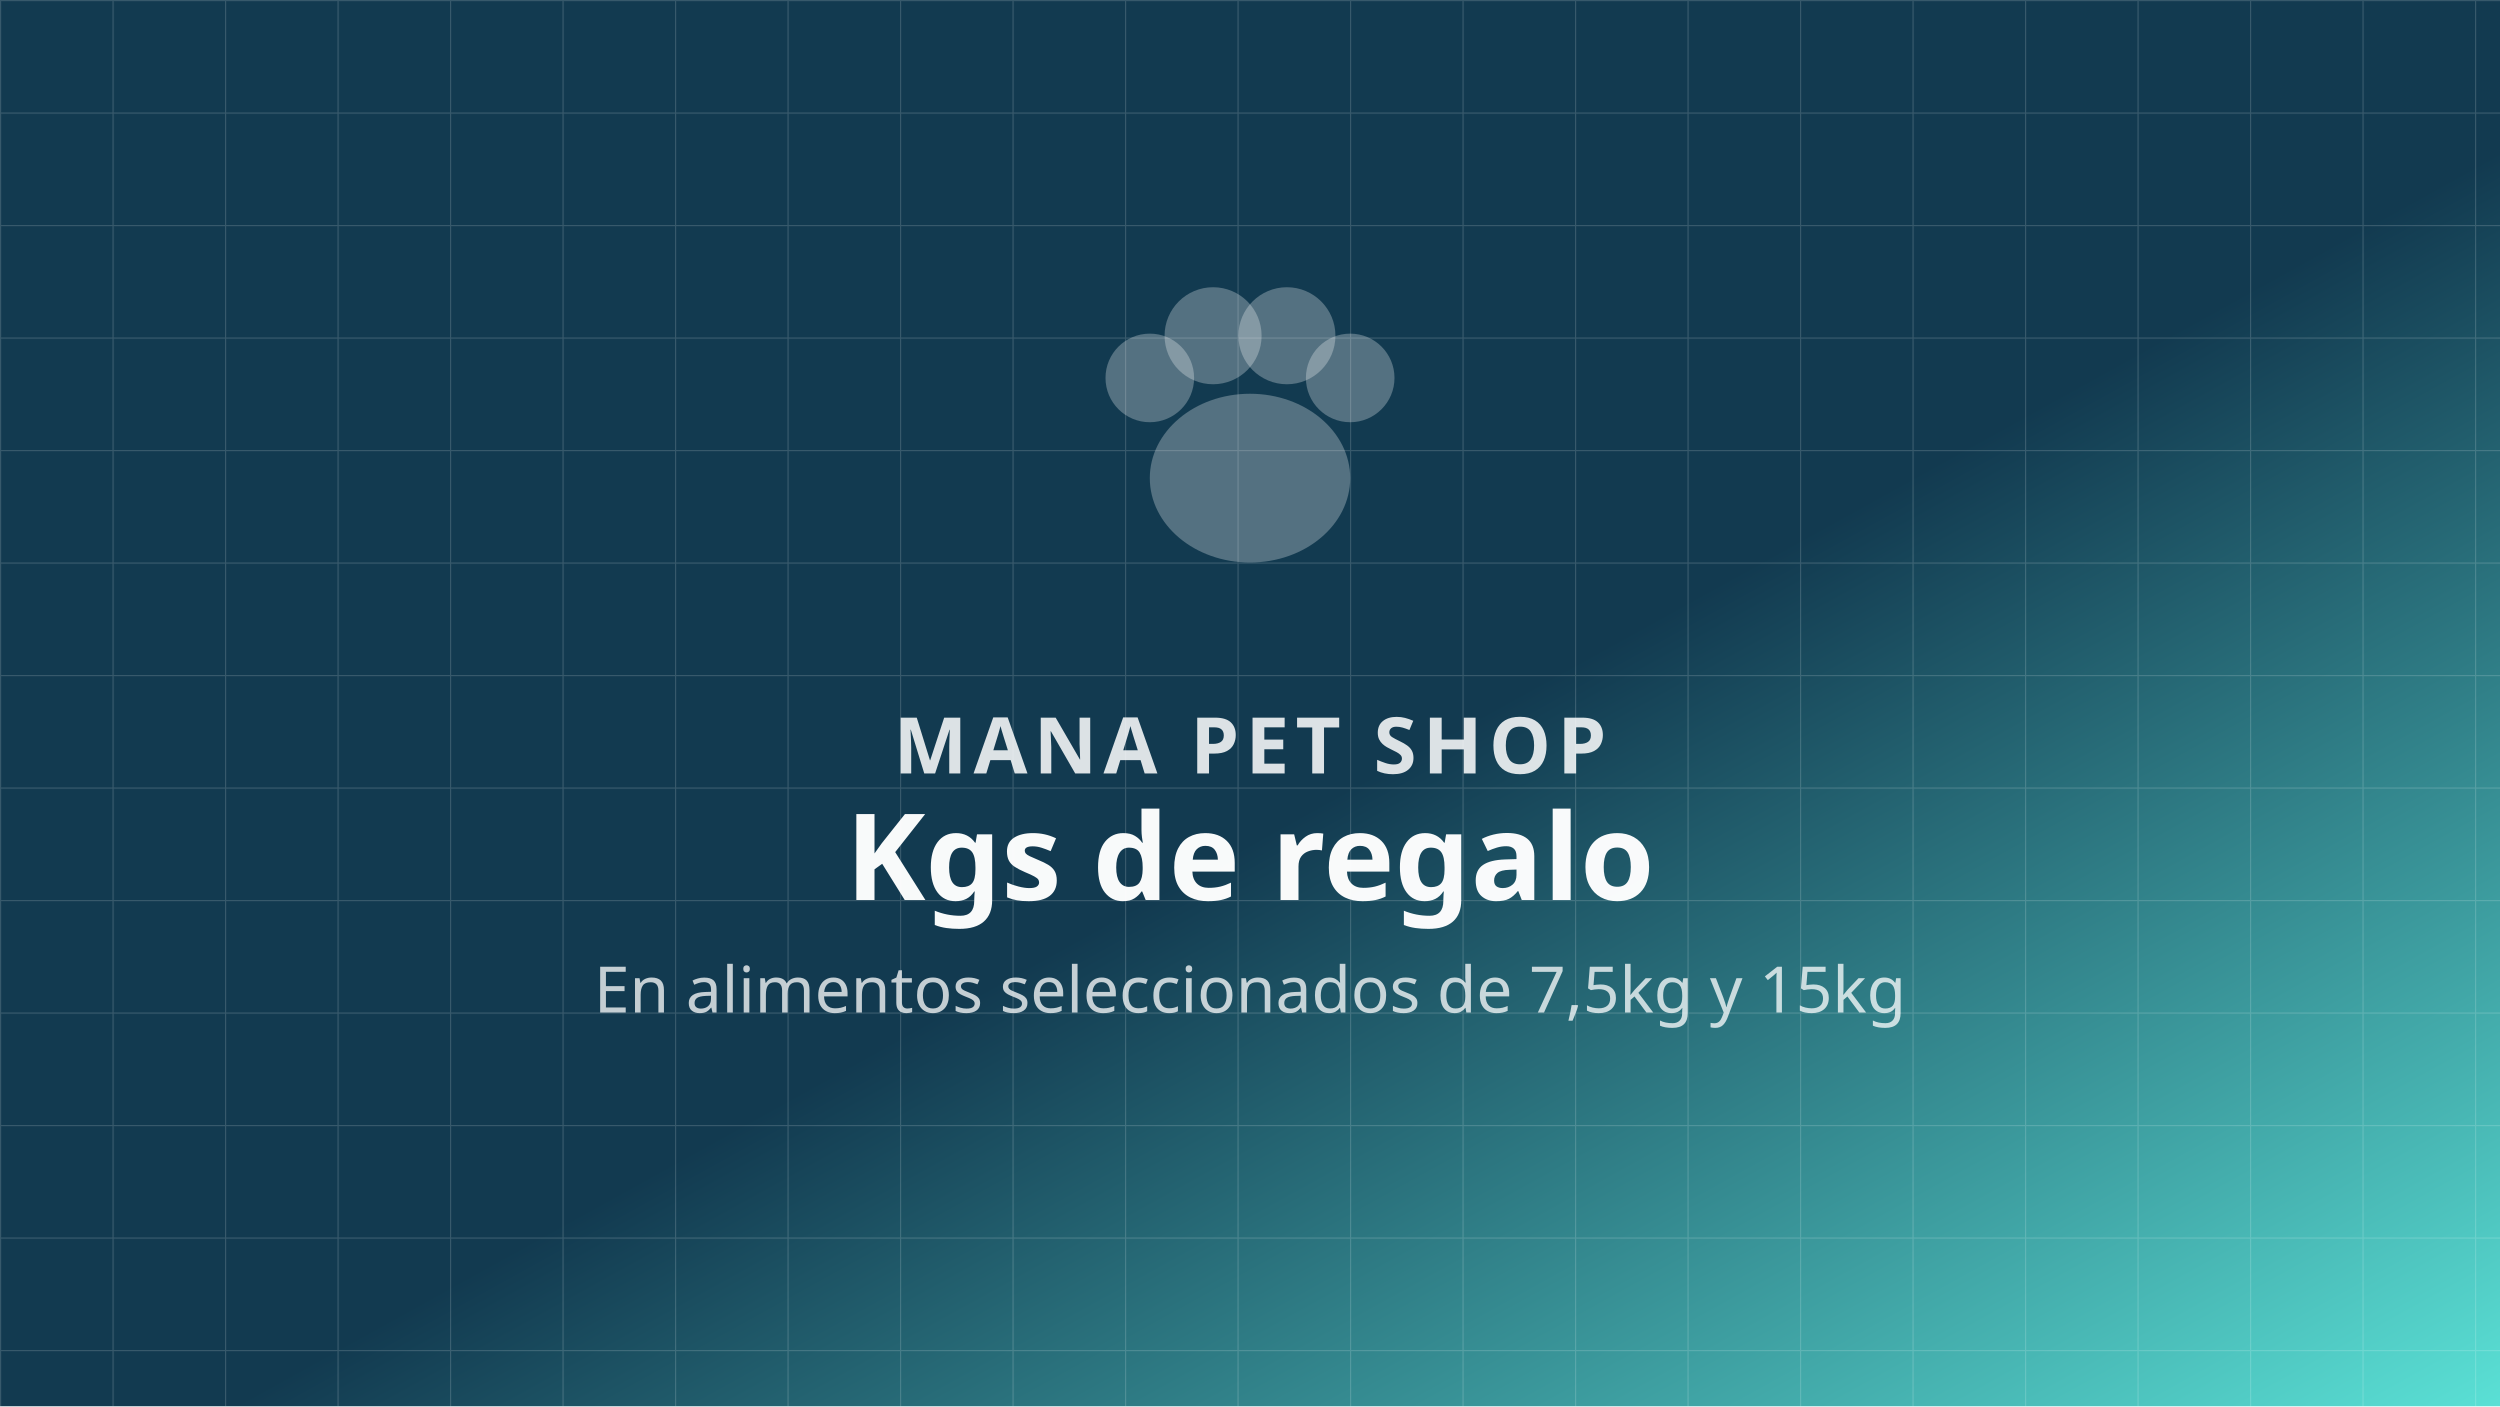
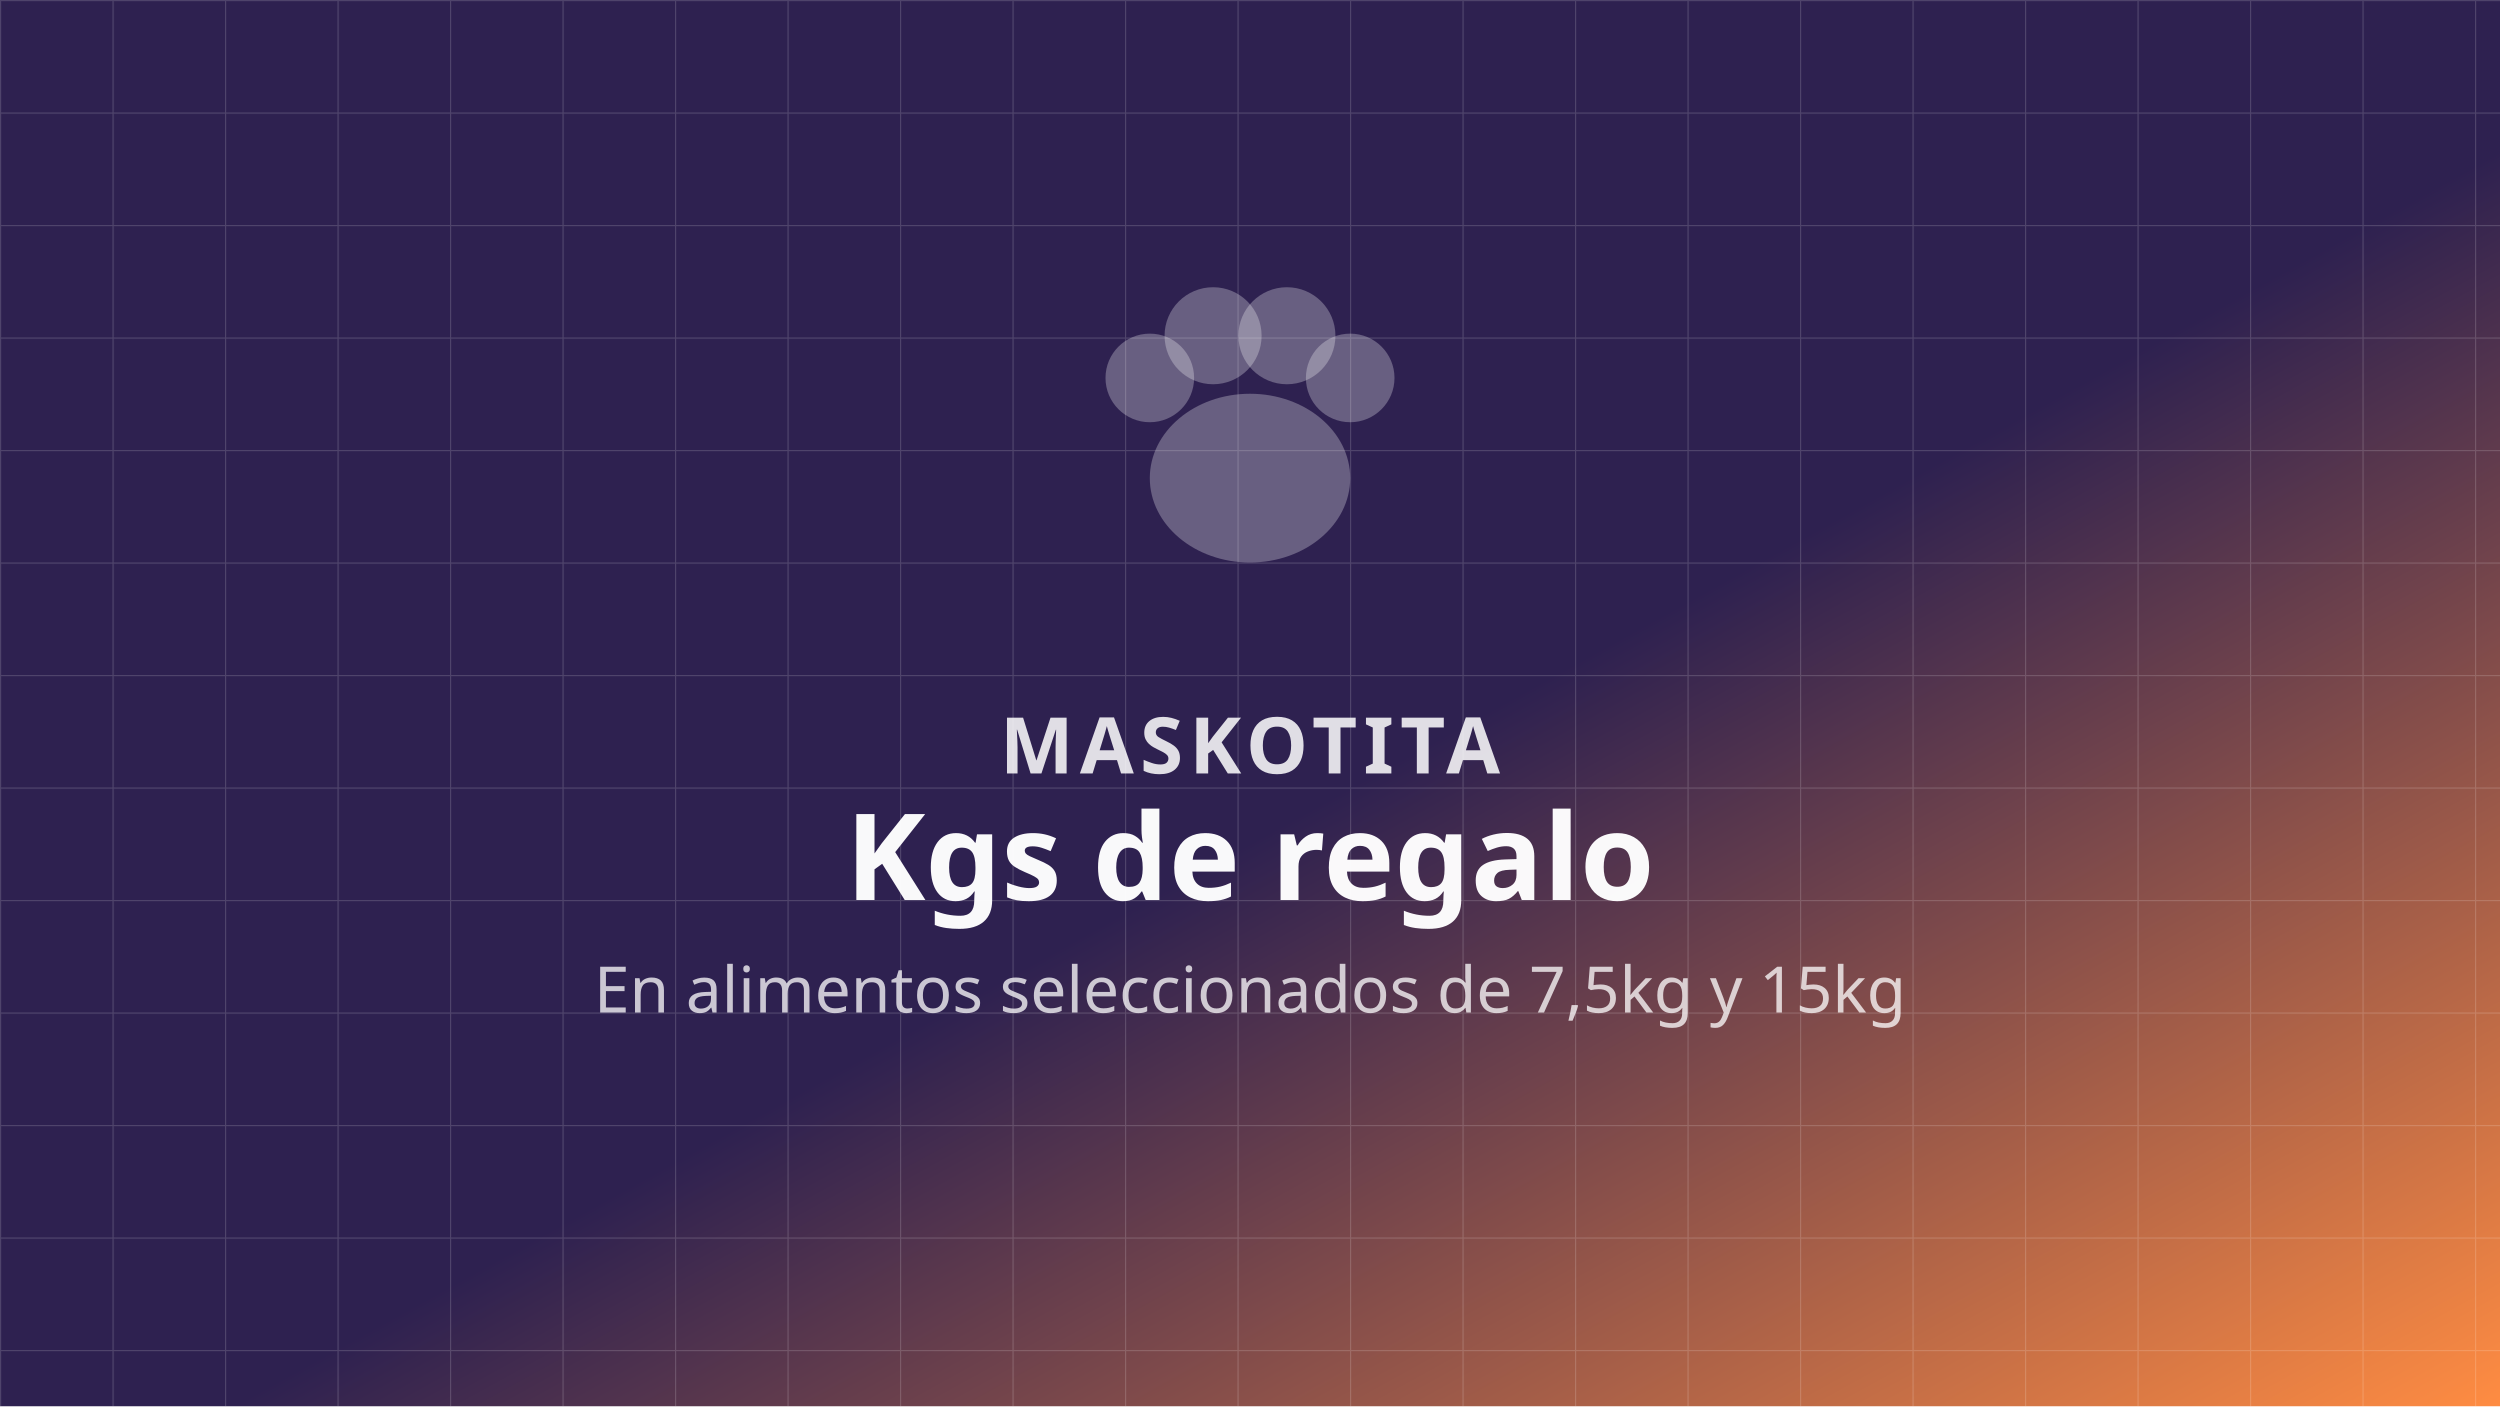
<svg xmlns="http://www.w3.org/2000/svg" width="1600" height="900" viewBox="0 0 1600 900" role="img" aria-label="Kgs de regalo">
  <defs>
    <linearGradient id="g" x1="0" y1="0" x2="1" y2="1">
-       <stop offset="0" stop-color="#123A50" />
-       <stop offset="0.55" stop-color="#123A50" />
-       <stop offset="1" stop-color="#5AE0D5" />
+       <stop offset="0" stop-color="#2E2150" />
+       <stop offset="0.55" stop-color="#2E2150" />
+       <stop offset="1" stop-color="#FF8C42" />
    </linearGradient>
    <pattern id="grid" width="72" height="72" patternUnits="userSpaceOnUse">
      <path d="M 72 0 L 0 0 0 72" fill="none" stroke="rgba(255,255,255,0.16)" stroke-width="1.5" />
    </pattern>
  </defs>
  <rect width="1600" height="900" fill="url(#g)" />
  <rect width="1600" height="900" fill="url(#grid)" />
  <circle cx="735.875" cy="241.875" r="28.35" fill="rgba(255,255,255,0.28)" />
  <circle cx="776.375" cy="214.875" r="31.05" fill="rgba(255,255,255,0.28)" />
  <circle cx="823.625" cy="214.875" r="31.05" fill="rgba(255,255,255,0.28)" />
  <circle cx="864.125" cy="241.875" r="28.35" fill="rgba(255,255,255,0.28)" />
  <ellipse cx="800" cy="306" rx="64.125" ry="54" fill="rgba(255,255,255,0.28)" />
-   <text x="800" y="495" text-anchor="middle" font-family="Fredoka, Nunito, system-ui, sans-serif" font-size="50" font-weight="700" letter-spacing="4" fill="rgba(255,255,255,0.85)">MANA PET SHOP</text>
+   <text x="800" y="495" text-anchor="middle" font-family="Fredoka, Nunito, system-ui, sans-serif" font-size="50" font-weight="700" letter-spacing="4" fill="rgba(255,255,255,0.85)">MASKOTITA</text>
  <text x="800" y="576" text-anchor="middle" font-family="Fredoka, Nunito, system-ui, sans-serif" font-size="77" font-weight="800" fill="rgba(255,255,255,0.97)">Kgs de regalo</text>
  <text x="800" y="648" text-anchor="middle" font-family="Fredoka, Nunito, system-ui, sans-serif" font-size="41" font-weight="500" fill="rgba(255,255,255,0.75)">En alimentos seleccionados de 7,5kg y 15kg</text>
</svg>
